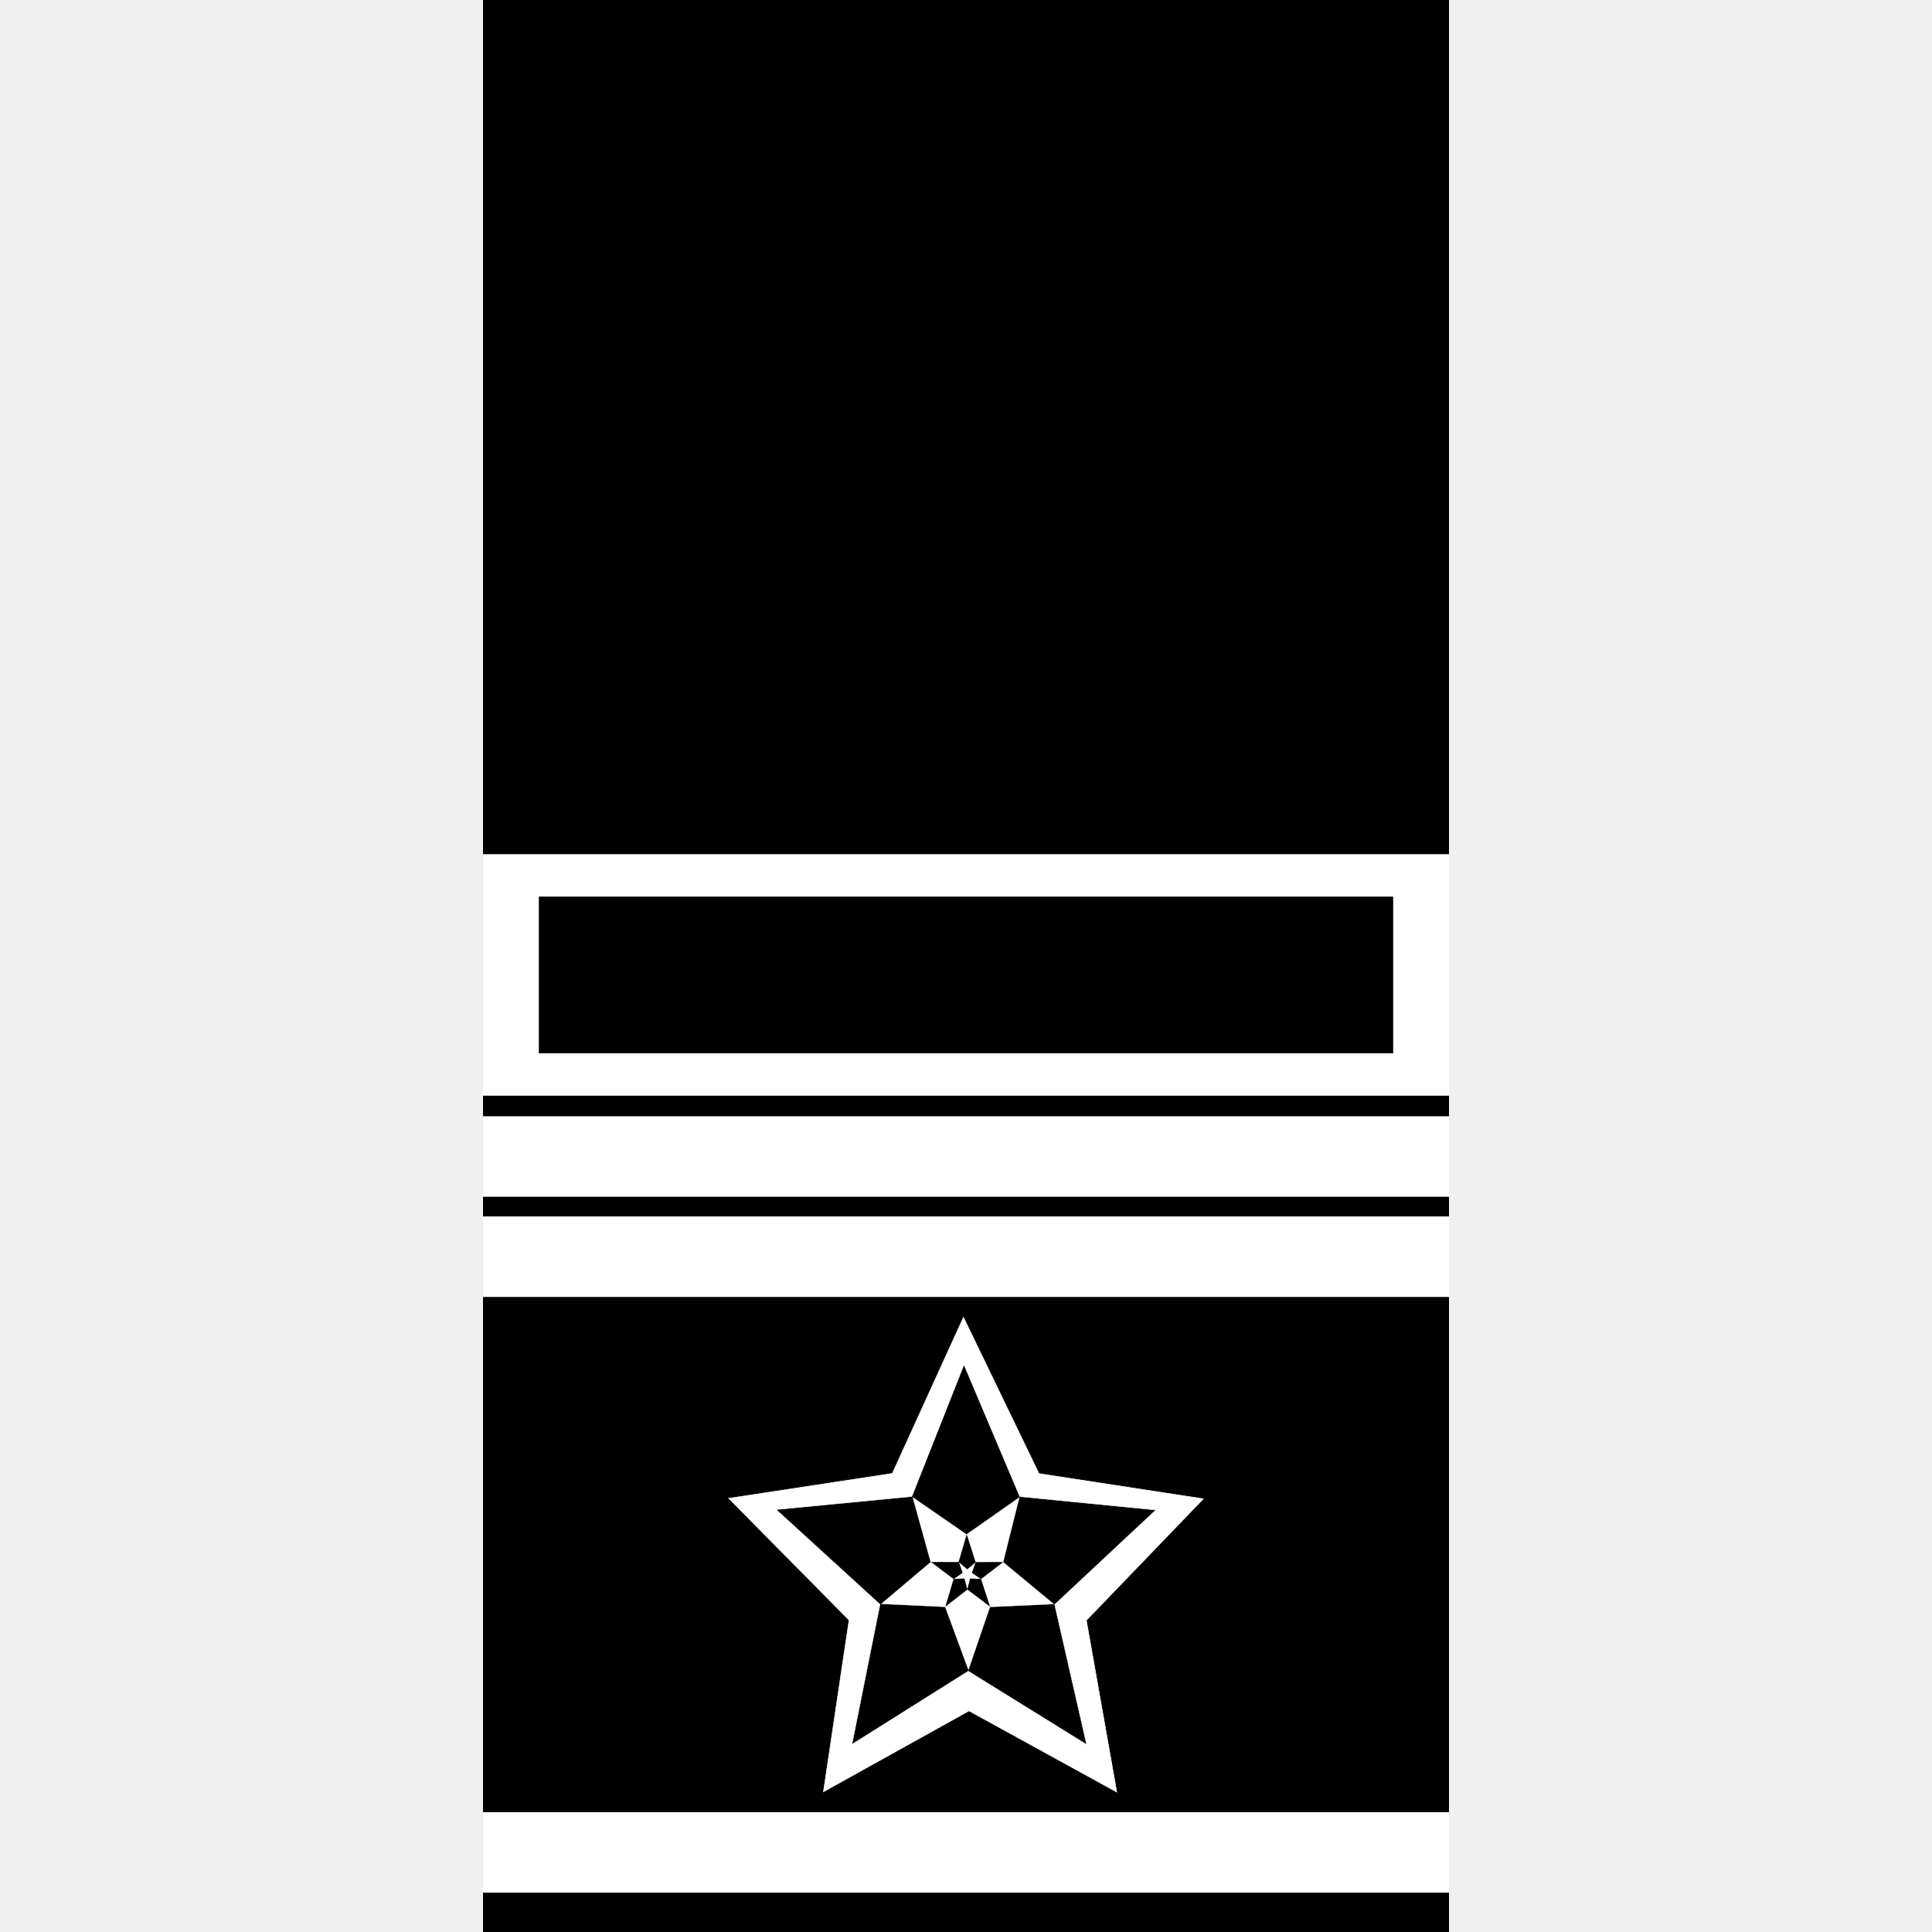
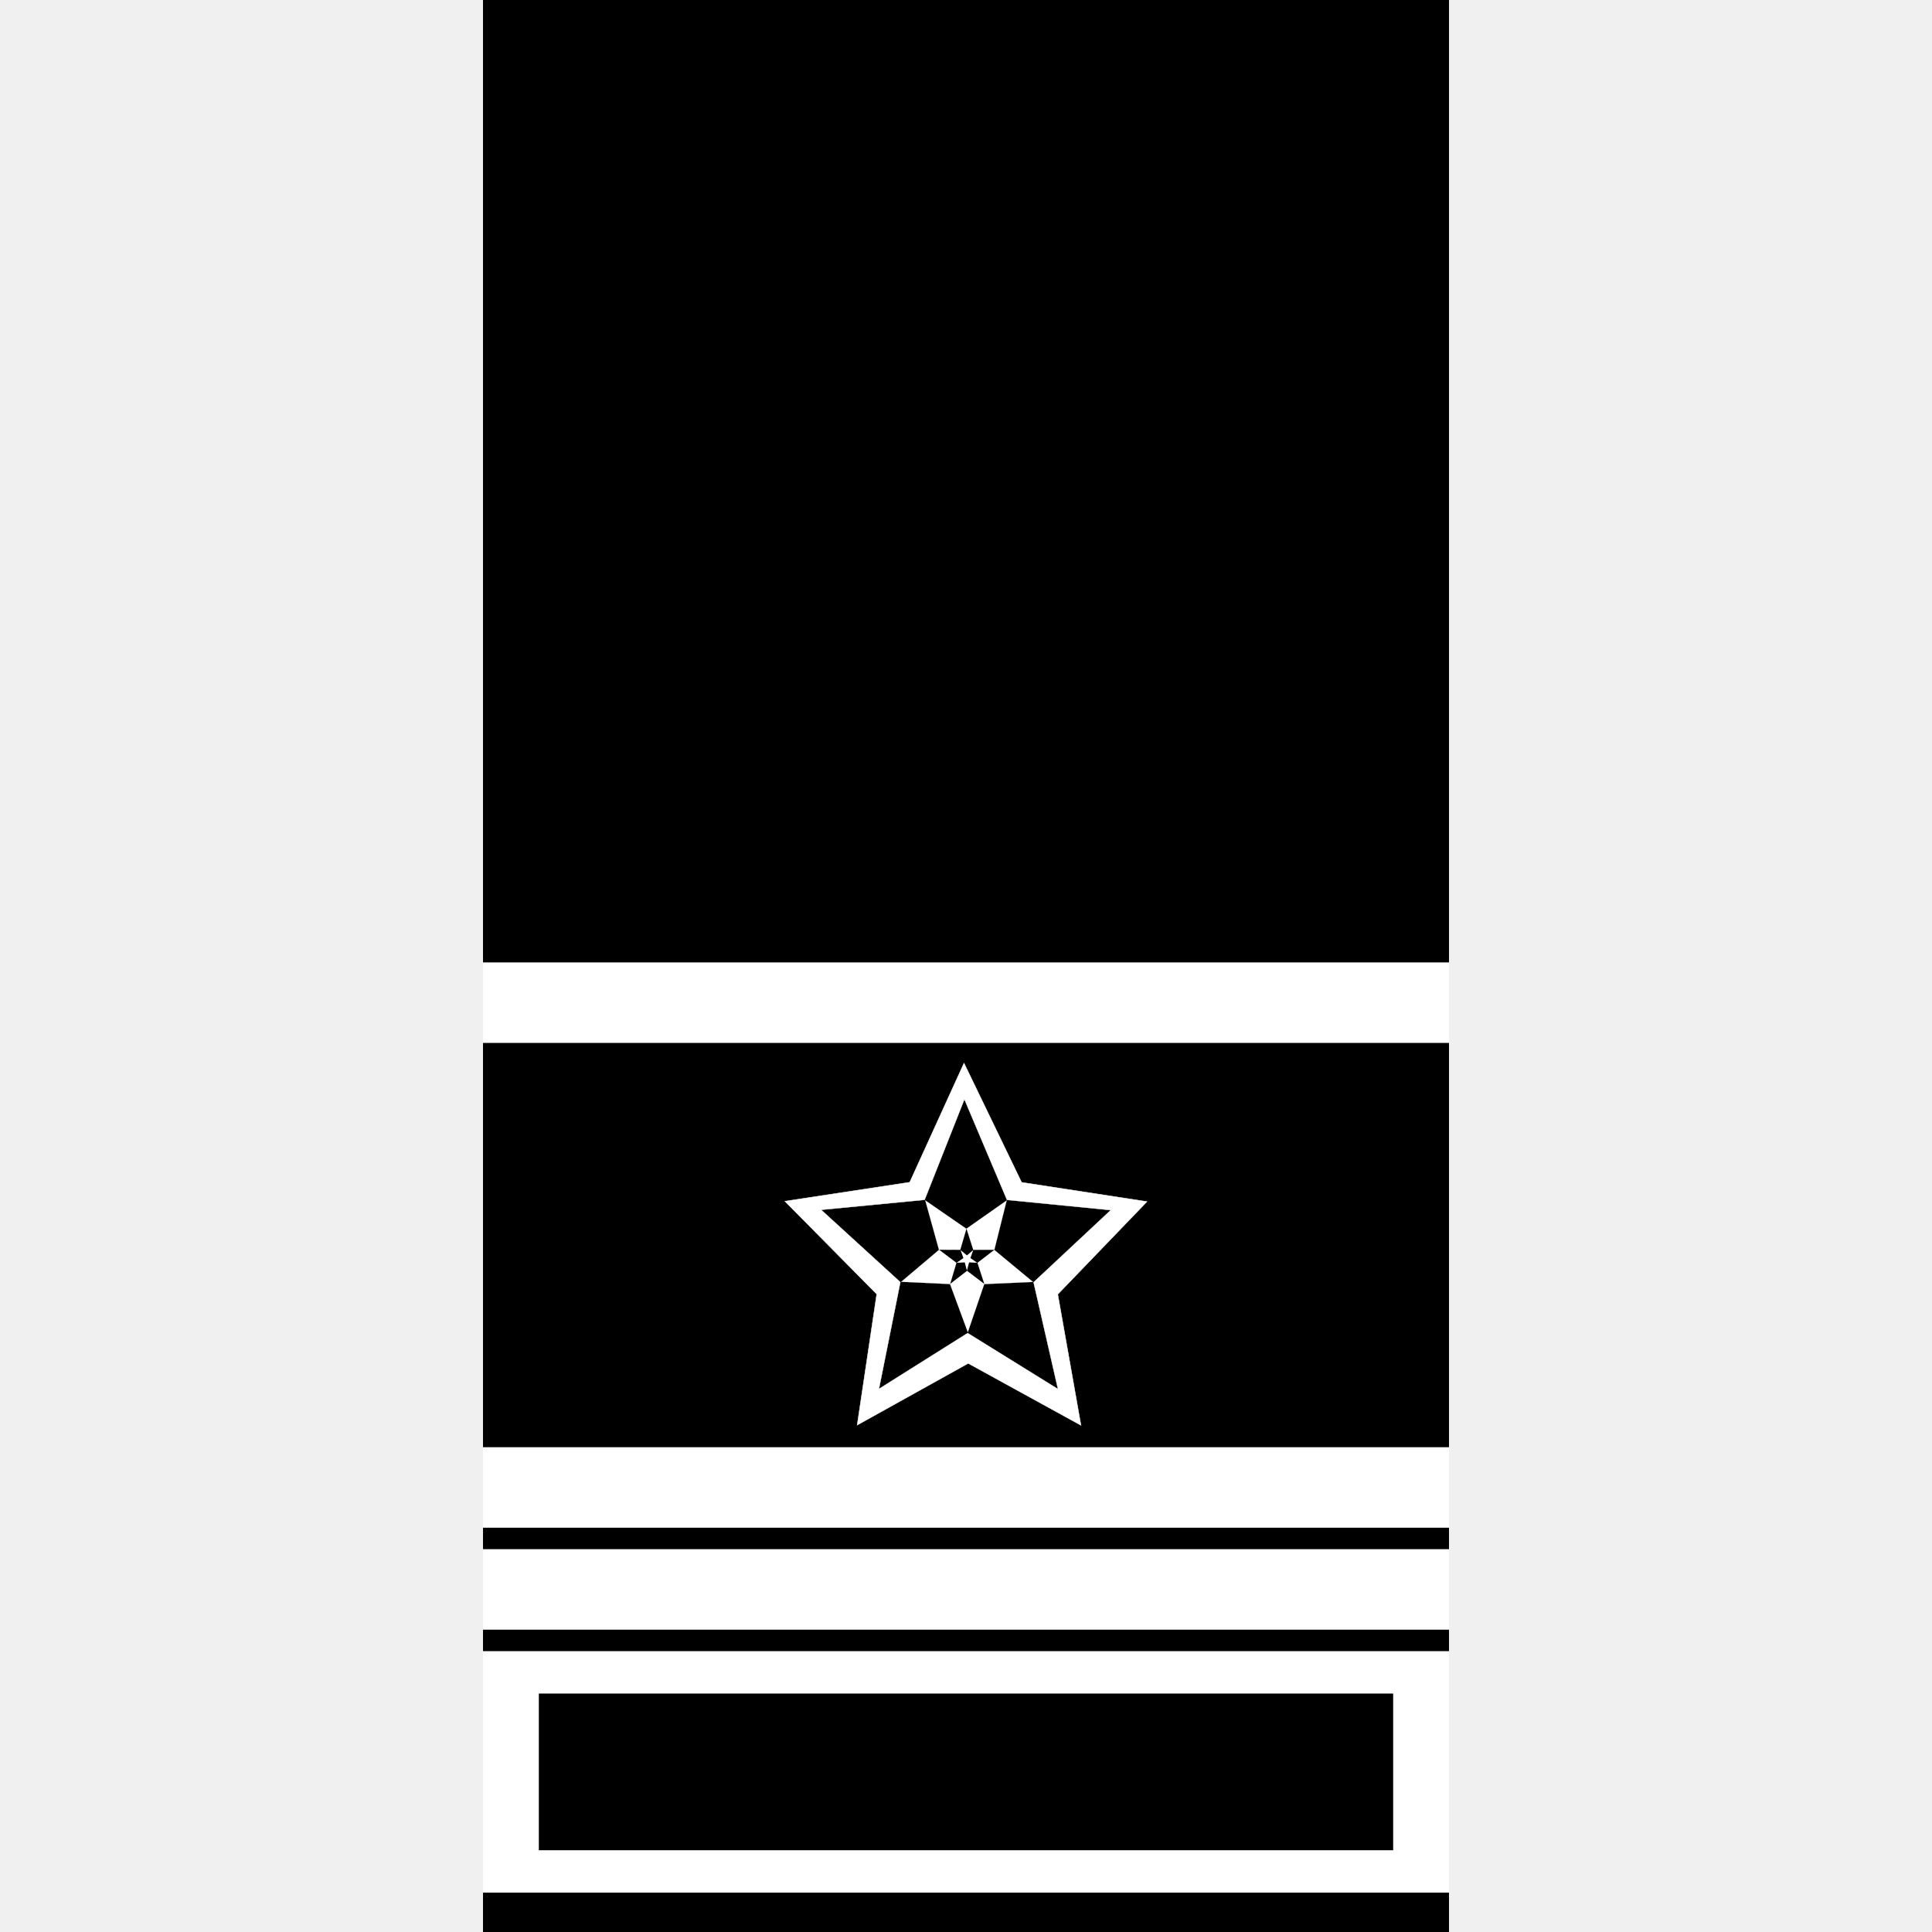
<svg xmlns="http://www.w3.org/2000/svg" width="1080" height="1080" viewBox="0 0 1080 1080" version="1.1" id="svg1" xml:space="preserve">
  <defs id="defs1" />
  <g id="layer1" style="display:inline">
    <rect style="display:inline;fill:#000000;stroke:#000000;stroke-width:1.211" id="rect4" width="538.789" height="1078.789" x="270.605" y="0.605" />
  </g>
  <g id="layer2">
-     <g id="g2" transform="translate(-250,132)">
-       <g id="layer2-2" transform="translate(250,363.5)">
-         <rect style="fill:#ffffff;stroke:#ffffff;stroke-width:0.903" id="rect1-5" width="539.097" height="44.097" x="270.451" y="517.951" />
+     <g id="g2" transform="translate(-5.543232e-6,450.5)">
+       <g id="layer2-0">
+         <rect style="fill:#ffffff;stroke:#ffffff;stroke-width:1.57" id="rect1" width="538.43" height="133.43" x="270.785" y="473.285" />
+         <rect style="fill:#000000;stroke:#ffffff;stroke-width:1.207" id="rect1-9" width="478.793" height="88.793" x="300.604" y="495.604" />
      </g>
    </g>
-     <g id="g1" transform="matrix(0.252213,0,0,0.252213,403.8092,732.8054)">
-       <g id="layer2-6">
+     <g id="g3" transform="translate(0,348.5)">
+       <g id="layer2-9">
+         <rect style="fill:#ffffff;stroke:#ffffff;stroke-width:0.903" id="rect1-3" width="539.097" height="44.097" x="270.451" y="517.951" />
+       </g>
+     </g>
+     <g id="g3-3" transform="translate(8.4638596e-6,291.5)">
+       <g id="layer2-9-4">
+         <rect style="fill:#ffffff;stroke:#ffffff;stroke-width:0.903" id="rect1-3-5" width="539.097" height="44.097" x="270.451" y="517.951" />
+       </g>
+     </g>
+     <g id="g4" transform="matrix(0.1924172,0,0,0.1924172,436.0657,591.5628)">
+       <g id="layer2-2">
        <g id="layer3">
+           <path style="fill:#000000;stroke:#000000" id="path7-4-0-7-4" d="M 462,612 181.253,495.689 -90.276,632.143 -66.413,329.194 -280.095,113.121 15.4,42.2 154.866,-227.794 313.629,31.323 613.506,80.53 416.132,311.594 Z" transform="matrix(1.240242,0.04878959,-0.02696615,1.30333,335.8358,274.8859)" />
          <path style="fill:#ffffff;stroke:#ffffff" id="path7-4-0-7" d="M 462,612 180.567,476.897 -90.276,632.143 -48.753,322.735 -280.095,113.121 27,57 154.866,-227.794 303.138,46.929 613.506,80.53 398.048,306.439 Z" transform="matrix(1.176477,0.04628115,-0.02557975,1.236321,346.341,288.5232)" />
          <path style="fill:#000000;stroke:#ffffff" id="path7-4-0" d="M 462,612 179.882,458.105 -90.276,632.143 -31.093,316.276 -280.095,113.121 38.6,71.8 154.866,-227.794 292.647,62.534 613.506,80.53 379.964,301.284 Z" transform="matrix(0.9408514,0.03701347,-0.02045661,0.9887511,385.1421,338.8961)" />
          <path style="display:inline;fill:#ffffff;stroke:#ffffff" id="path7-4" d="M 462,612 179.196,439.313 -90.276,632.143 -13.432,309.817 -280.095,113.121 50.2,86.6 154.866,-227.794 282.156,78.14 613.506,80.53 361.88,296.129 Z" transform="matrix(-0.4278091,-0.01683103,0.00930172,-0.4496122,613.7711,695.9418)" />
          <path style="display:inline;fill:#000000;stroke:#ffffff" id="path7" d="M 462,612 178.511,420.522 -90.276,632.143 4.228,303.359 -280.095,113.121 61.8,101.4 154.866,-227.794 271.665,93.746 613.506,80.53 343.796,290.974 Z" transform="matrix(0.1798264,0.00707192,-0.00390989,0.1889141,512.7709,536.9502)" />
          <path style="display:inline;fill:#ffffff;stroke:#ffffff" id="path8" d="M 814,878 205.745,527.743 -270.786,1043.08 -125.634,356.36 -763.005,62.4 -65.04,-11.76 17.574,-708.774 303.787,-67.887 992.217,-204.706 471.142,265.544 Z" transform="matrix(-0.03339457,-0.00535057,0.00509115,-0.03509622,547.0076,592.349)" />
        </g>
      </g>
    </g>
-     <g id="g2-5" transform="translate(-250,-158)">
-       <g id="layer2-2-5" transform="translate(250,363.5)">
-         <rect style="fill:#ffffff;stroke:#ffffff;stroke-width:0.903" id="rect1-5-3" width="539.097" height="44.097" x="270.451" y="474.951" />
-       </g>
-     </g>
-     <g id="g2-5-8" transform="translate(-250,-214)">
-       <g id="layer2-2-5-9" transform="translate(250,363.5)">
-         <rect style="fill:#ffffff;stroke:#ffffff;stroke-width:0.903" id="rect1-5-3-4" width="539.097" height="44.097" x="270.451" y="474.951" />
-       </g>
-     </g>
-     <g id="g3" transform="translate(-5.543232e-6,4.999994)">
-       <g id="layer2-8">
-         <rect style="fill:#ffffff;stroke:#ffffff;stroke-width:1.57" id="rect1" width="538.43" height="133.43" x="270.785" y="473.285" />
-         <rect style="fill:#000000;stroke:#ffffff;stroke-width:1.207" id="rect1-9" width="478.793" height="88.793" x="300.604" y="495.604" />
+     <g id="g3-5" transform="translate(8.4638596e-6,20.49998)">
+       <g id="layer2-9-3">
+         <rect style="fill:#ffffff;stroke:#ffffff;stroke-width:0.903" id="rect1-3-8" width="539.097" height="44.097" x="270.451" y="517.951" />
      </g>
    </g>
  </g>
</svg>
